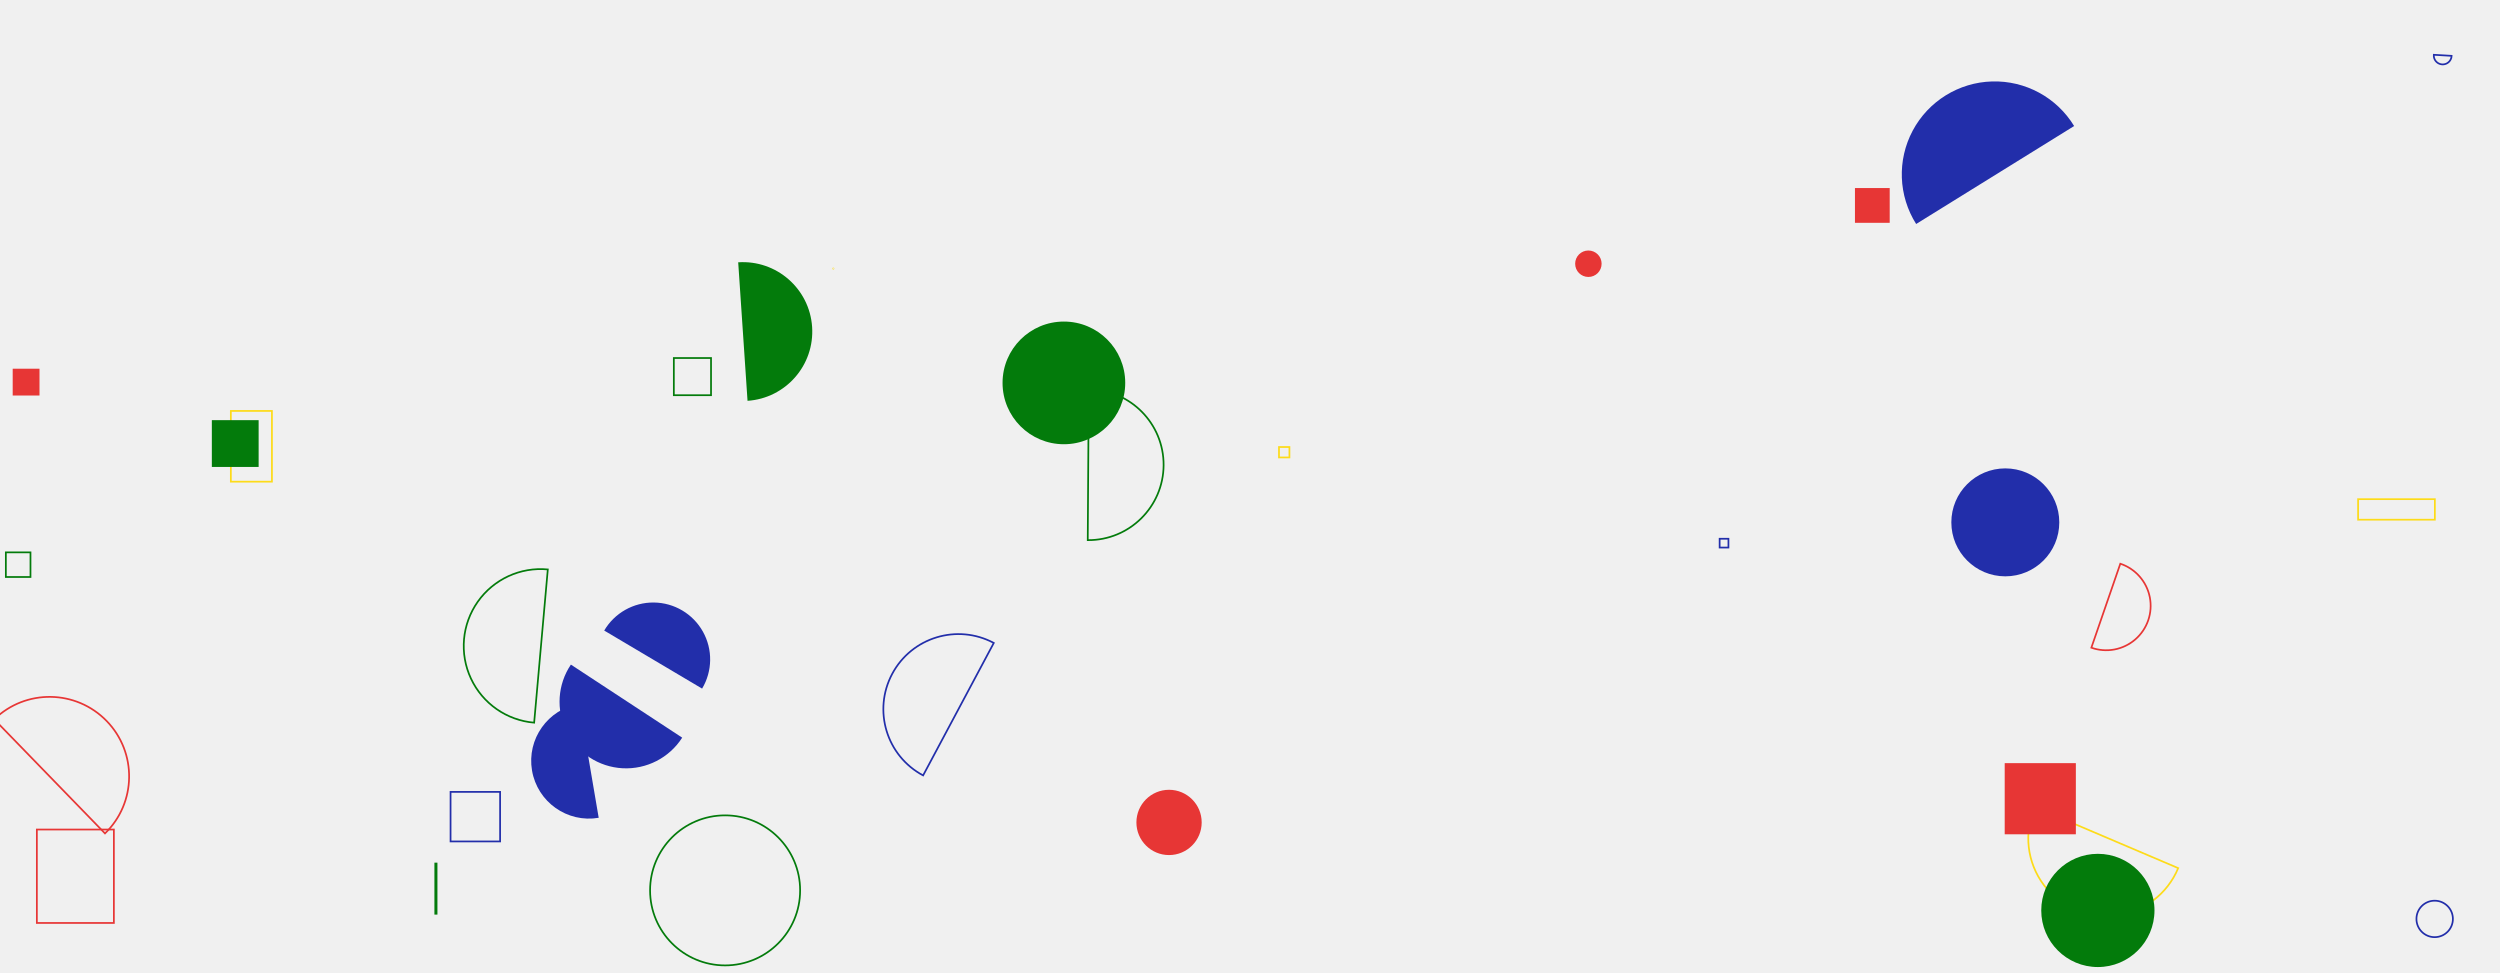
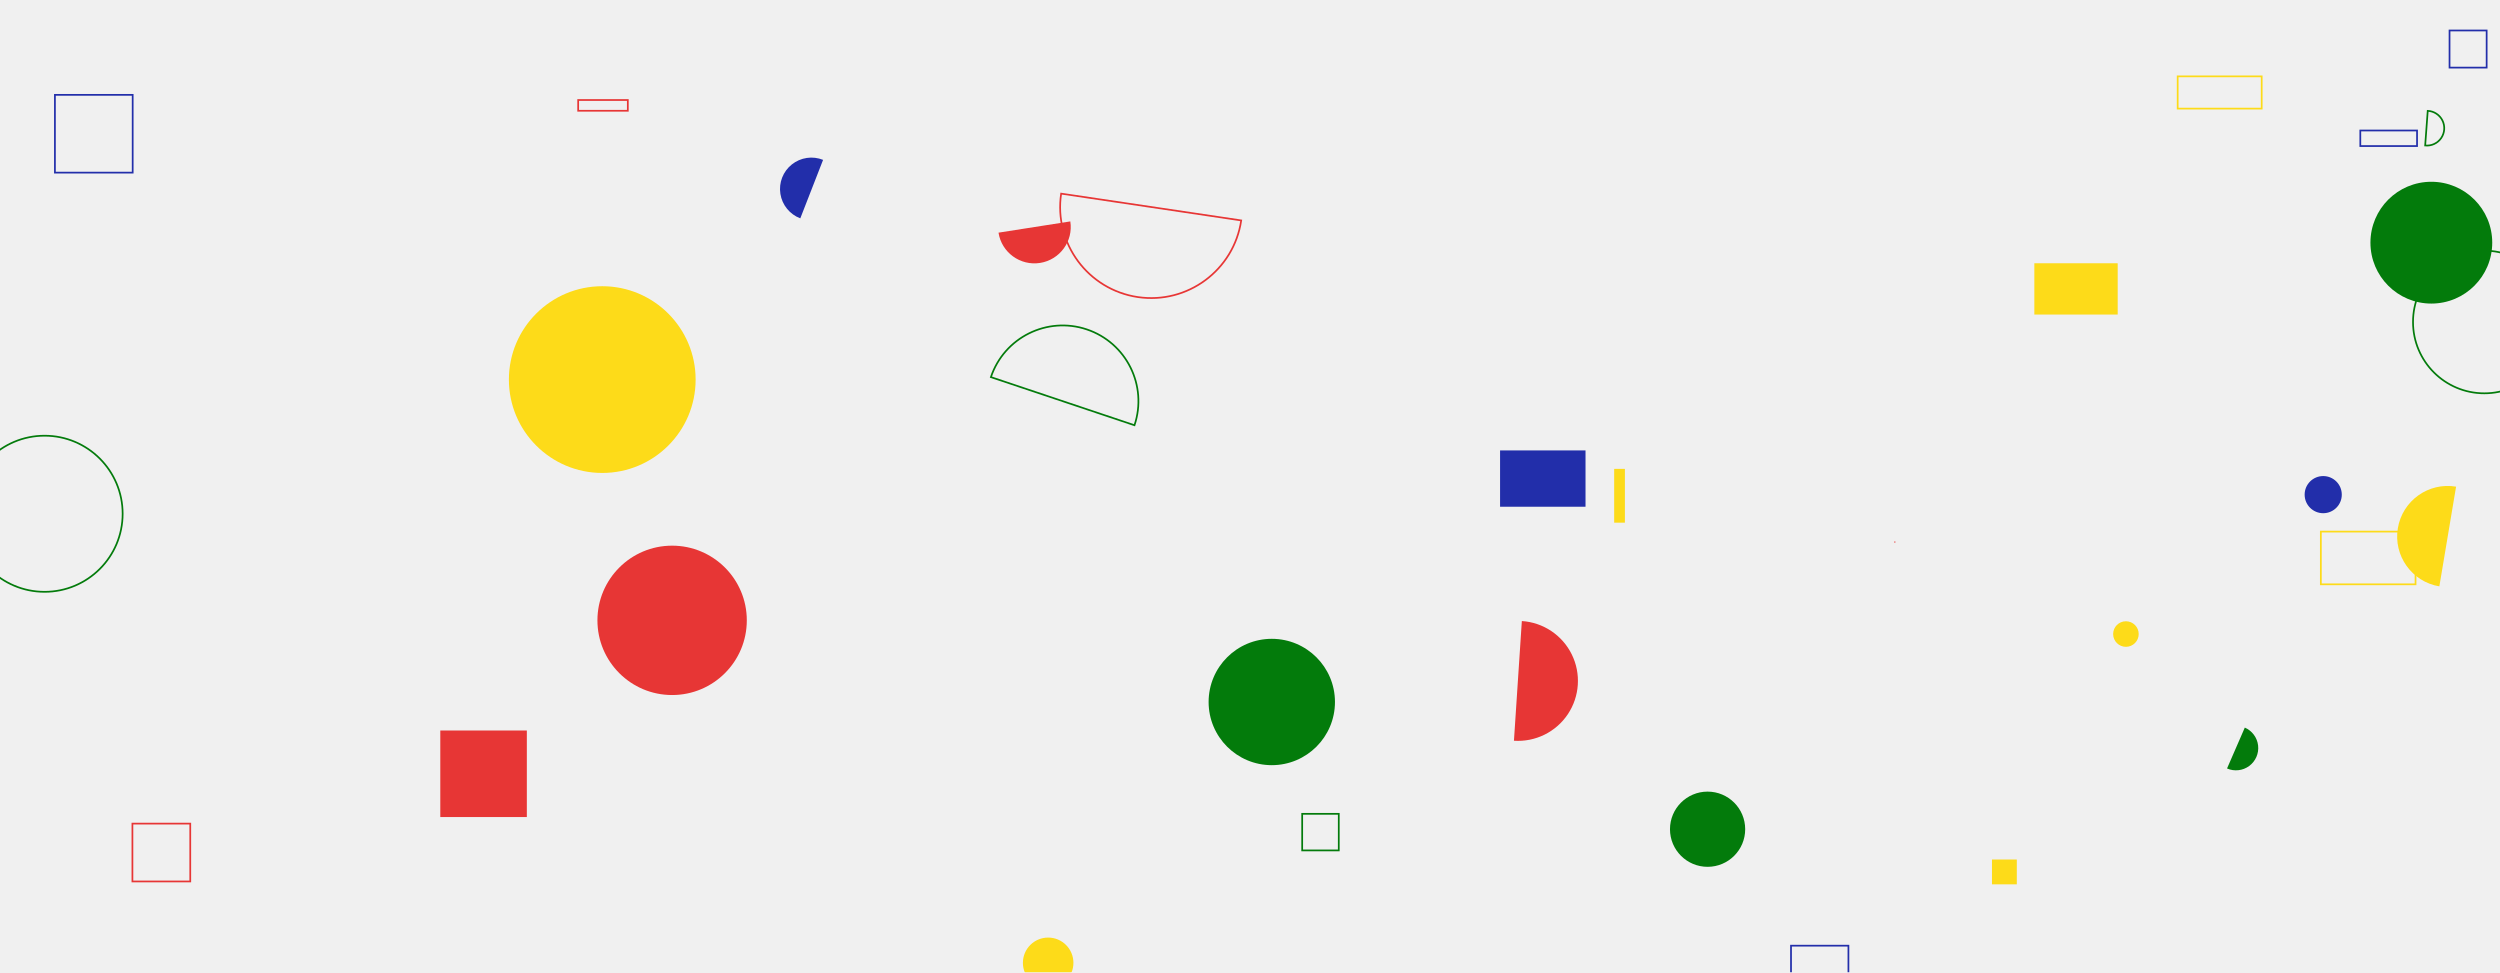
<svg xmlns="http://www.w3.org/2000/svg" version="1.1" width="1440" height="560" preserveAspectRatio="none" viewBox="0 0 1440 560">
-   <g mask="url(&quot;#SvgjsMask1002&quot;)" fill="none">
-     <path d="M736.7 257.48L742.71 257.48L742.71 263.49L736.7 263.49z" stroke="rgba(253, 219, 25, 1)" />
-     <path d="M1401.88 31.56a5.13 5.13 0 1 0 10.24 0.6z" stroke="rgba(34, 46, 170, 1)" />
-     <path d="M333.67 405.41a33.29 33.29 0 1 0 11.18 65.64z" fill="rgba(34, 46, 170, 1)" />
-     <path d="M430.58 230.87a39.98 39.98 0 1 0-5.38-79.78z" fill="#037b0b" />
-     <path d="M328.83 382.81a38.35 38.35 0 1 0 64.12 42.08z" fill="rgba(34, 46, 170, 1)" />
-     <path d="M1391.87 529.3 a10.5 10.5 0 1 0 21 0 a10.5 10.5 0 1 0 -21 0z" stroke="rgba(34, 46, 170, 1)" />
-     <path d="M1204.62 373.07a25.59 25.59 0 1 0 16.69-48.38z" stroke="#e73635" />
-     <path d="M907.29 151.91 a7.62 7.62 0 1 0 15.24 0 a7.62 7.62 0 1 0 -15.24 0z" fill="#e73635" />
-     <path d="M7.31 212.38L22.75 212.38L22.75 227.82L7.31 227.82z" fill="#e73635" />
-     <path d="M388.13 206.22L409.55 206.22L409.55 227.64L388.13 227.64z" stroke="#037b0b" />
-     <path d="M577.47 220.55 a35.33 35.33 0 1 0 70.66 0 a35.33 35.33 0 1 0 -70.66 0z" fill="#037b0b" />
-     <path d="M60.48 480.06a45.8 45.8 0 1 0-63.81-65.72z" stroke="#e73635" />
-     <path d="M132.97 236.7L156.63 236.7L156.63 277.44L132.97 277.44z" stroke="rgba(253, 219, 25, 1)" />
-     <path d="M122.02 242.01L148.97 242.01L148.97 268.96L122.02 268.96z" fill="#037b0b" />
-     <path d="M1068.45 108.32L1088.47 108.32L1088.47 128.34L1068.45 128.34z" fill="#e73635" />
-     <path d="M1194.7 72.59a53.54 53.54 0 1 0-91 56.43z" fill="rgba(34, 46, 170, 1)" />
-     <path d="M572.42 370.34a43.24 43.24 0 1 0-40.71 76.3z" stroke="rgba(34, 46, 170, 1)" />
-     <path d="M1172.04 464.86a44.89 44.89 0 1 0 82.6 35.17z" stroke="rgba(253, 219, 25, 1)" />
-     <path d="M479.89 154.69 a0.1 0.1 0 1 0 0.2 0 a0.1 0.1 0 1 0 -0.2 0z" stroke="rgba(253, 219, 25, 1)" />
-     <path d="M654.57 473.72 a18.8 18.8 0 1 0 37.6 0 a18.8 18.8 0 1 0 -37.6 0z" fill="#e73635" />
-     <path d="M259.52 456.13L288.06 456.13L288.06 484.67L259.52 484.67z" stroke="rgba(34, 46, 170, 1)" />
-     <path d="M990.51 310.32L995.58 310.32L995.58 315.39L990.51 315.39z" stroke="rgba(34, 46, 170, 1)" />
-     <path d="M1123.97 300.88 a31.09 31.09 0 1 0 62.18 0 a31.09 31.09 0 1 0 -62.18 0z" fill="rgba(34, 46, 170, 1)" />
-     <path d="M374.45 512.86 a43.21 43.21 0 1 0 86.42 0 a43.21 43.21 0 1 0 -86.42 0z" stroke="#037b0b" />
-     <path d="M315.53 327.99a44.31 44.31 0 1 0-7.86 88.27z" stroke="#037b0b" />
-     <path d="M626.54 311.12a43.41 43.41 0 1 0 0.57-86.82z" stroke="#037b0b" />
-     <path d="M1175.76 524.41 a32.61 32.61 0 1 0 65.22 0 a32.61 32.61 0 1 0 -65.22 0z" fill="#037b0b" />
-     <path d="M21.23 477.81L65.59 477.81L65.59 531.62L21.23 531.62z" stroke="#e73635" />
-     <path d="M404.41 396.64a32.78 32.78 0 1 0-56.39-33.44z" fill="rgba(34, 46, 170, 1)" />
-     <path d="M3.37 318.16L17.56 318.16L17.56 332.35L3.37 332.35z" stroke="#037b0b" />
-     <path d="M1154.71 439.57L1195.69 439.57L1195.69 480.55L1154.71 480.55z" fill="#e73635" />
-     <path d="M1358.26 287.52L1402.48 287.52L1402.48 299.34L1358.26 299.34z" stroke="rgba(253, 219, 25, 1)" />
-     <path d="M250.72 497.39L251.46 497.39L251.46 526.31L250.72 526.31z" stroke="#037b0b" />
+   <g mask="url(&quot;#SvgjsMask1001&quot;)" fill="none">
+     <path d="M611.22 111.53a52.43 52.43 0 1 0 103.72 15.44z" stroke="#e73635" />
+     <path d="M-19.28 295.93 a44.96 44.96 0 1 0 89.92 0 a44.96 44.96 0 1 0 -89.92 0z" stroke="#037b0b" />
+     <path d="M1031.62 544.71L1064.69 544.71L1064.69 577.78L1031.62 577.78z" stroke="rgba(34, 46, 170, 1)" />
+     <path d="M1365.37 139.78 a35.08 35.08 0 1 0 70.16 0 a35.08 35.08 0 1 0 -70.16 0z" fill="#037b0b" />
+     <path d="M696.16 404.35 a36.39 36.39 0 1 0 72.78 0 a36.39 36.39 0 1 0 -72.78 0z" fill="#037b0b" />
+     <path d="M864.04 259.44L913.26 259.44L913.26 291.88L864.04 291.88z" fill="rgba(34, 46, 170, 1)" />
+     <path d="M1396.9 83.81a10.01 10.01 0 1 0 1.47-19.96z" stroke="#037b0b" />
+     <path d="M474.1 92.08a18.08 18.08 0 1 0-13.13 33.69z" fill="rgba(34, 46, 170, 1)" />
+     <path d="M575.14 134.01a20.93 20.93 0 1 0 41.36-6.48z" fill="#e73635" />
+     <path d="M253.61 420.77L303.46 420.77L303.46 470.62L253.61 470.62z" fill="#e73635" />
+     <path d="M344.12 357.32 a43.02 43.02 0 1 0 86.04 0 a43.02 43.02 0 1 0 -86.04 0z" fill="#e73635" />
+     <path d="M1327.47 284.91 a10.7 10.7 0 1 0 21.4 0 a10.7 10.7 0 1 0 -21.4 0z" fill="rgba(34, 46, 170, 1)" />
+     <path d="M1336.81 306.2L1391.35 306.2L1391.35 336.57L1336.81 336.57z" stroke="rgba(253, 219, 25, 1)" />
+     <path d="M589.19 554.59 a14.55 14.55 0 1 0 29.1 0 a14.55 14.55 0 1 0 -29.1 0z" fill="rgba(253, 219, 25, 1)" />
+     <path d="M1091.1 311.89L1091.75 311.89L1091.75 312.54L1091.1 312.54z" fill="#e73635" />
+     <path d="M1254.34 43.99L1302.73 43.99L1302.73 62.56L1254.34 62.56z" stroke="rgba(253, 219, 25, 1)" />
+     <path d="M653.46 244.94a43.61 43.61 0 1 0-82.7-27.72z" stroke="#037b0b" />
+     <path d="M1414.7 280.31a29.12 29.12 0 1 0-9.63 57.44z" fill="rgba(253, 219, 25, 1)" />
+     <path d="M1171.78 151.64L1219.79 151.64L1219.79 181.18L1171.78 181.18z" fill="rgba(253, 219, 25, 1)" />
+     <path d="M961.91 477.63 a21.66 21.66 0 1 0 43.32 0 a21.66 21.66 0 1 0 -43.32 0z" fill="#037b0b" />
+     <path d="M929.77 270.07L935.94 270.07L935.94 301.06L929.77 301.06z" fill="rgba(253, 219, 25, 1)" />
+     <path d="M76.27 474.4L109.59 474.4L109.59 507.72L76.27 507.72z" stroke="#e73635" />
+     <path d="M872.03 426.67a34.55 34.55 0 1 0 4.55-68.95z" fill="#e73635" />
+     <path d="M31.63 54.64L76.42 54.64L76.42 99.43L31.63 99.43z" stroke="rgba(34, 46, 170, 1)" />
+     <path d="M1359.54 75.17L1392.22 75.17L1392.22 84.13L1359.54 84.13z" stroke="rgba(34, 46, 170, 1)" />
+     <path d="M293.12 218.64 a53.78 53.78 0 1 0 107.56 0 a53.78 53.78 0 1 0 -107.56 0z" fill="rgba(253, 219, 25, 1)" />
+     <path d="M1147.38 495.08L1161.68 495.08L1161.68 509.38L1147.38 509.38z" fill="rgba(253, 219, 25, 1)" />
+     <path d="M333.03 57.61L361.62 57.61L361.62 63.8L333.03 63.8z" stroke="#e73635" />
+     <path d="M1217.17 365.21 a7.36 7.36 0 1 0 14.72 0 a7.36 7.36 0 1 0 -14.72 0z" fill="rgba(253, 219, 25, 1)" />
+     <path d="M1282.77 442.64a12.84 12.84 0 1 0 10.24-23.55z" fill="#037b0b" />
+     <path d="M750.06 468.77L771.13 468.77L771.13 489.84L750.06 489.84z" stroke="#037b0b" />
+     <path d="M1410.93 17.56L1432.31 17.56L1432.31 38.94L1410.93 38.94z" stroke="rgba(34, 46, 170, 1)" />
+     <path d="M1389.9 185.47 a41.08 41.08 0 1 0 82.16 0 a41.08 41.08 0 1 0 -82.16 0z" stroke="#037b0b" />
  </g>
  <defs>
-     <mask id="SvgjsMask1002">
+     <mask id="SvgjsMask1001">
      <rect width="1440" height="560" fill="#ffffff" />
    </mask>
  </defs>
</svg>
